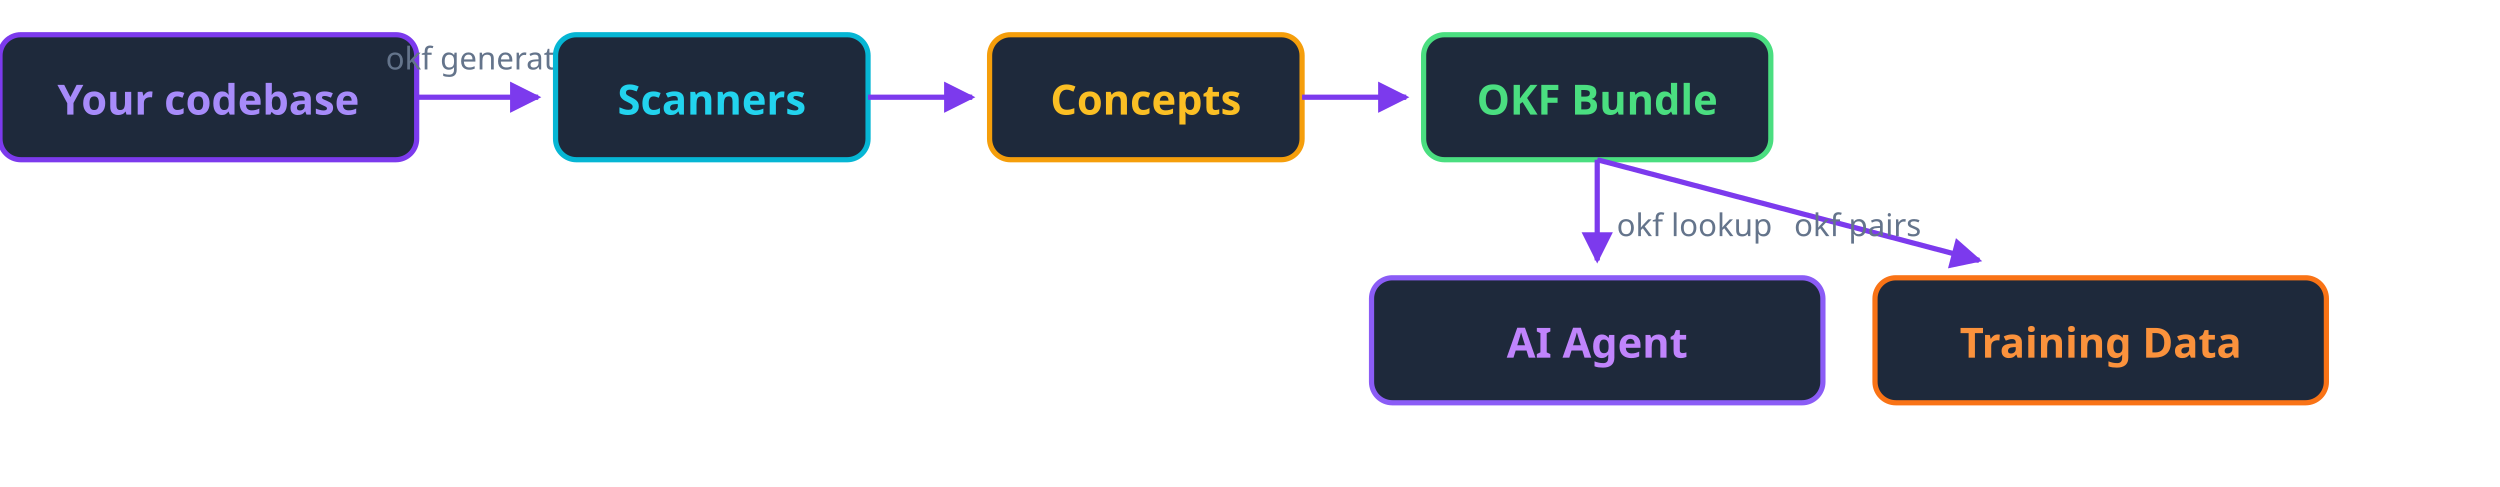
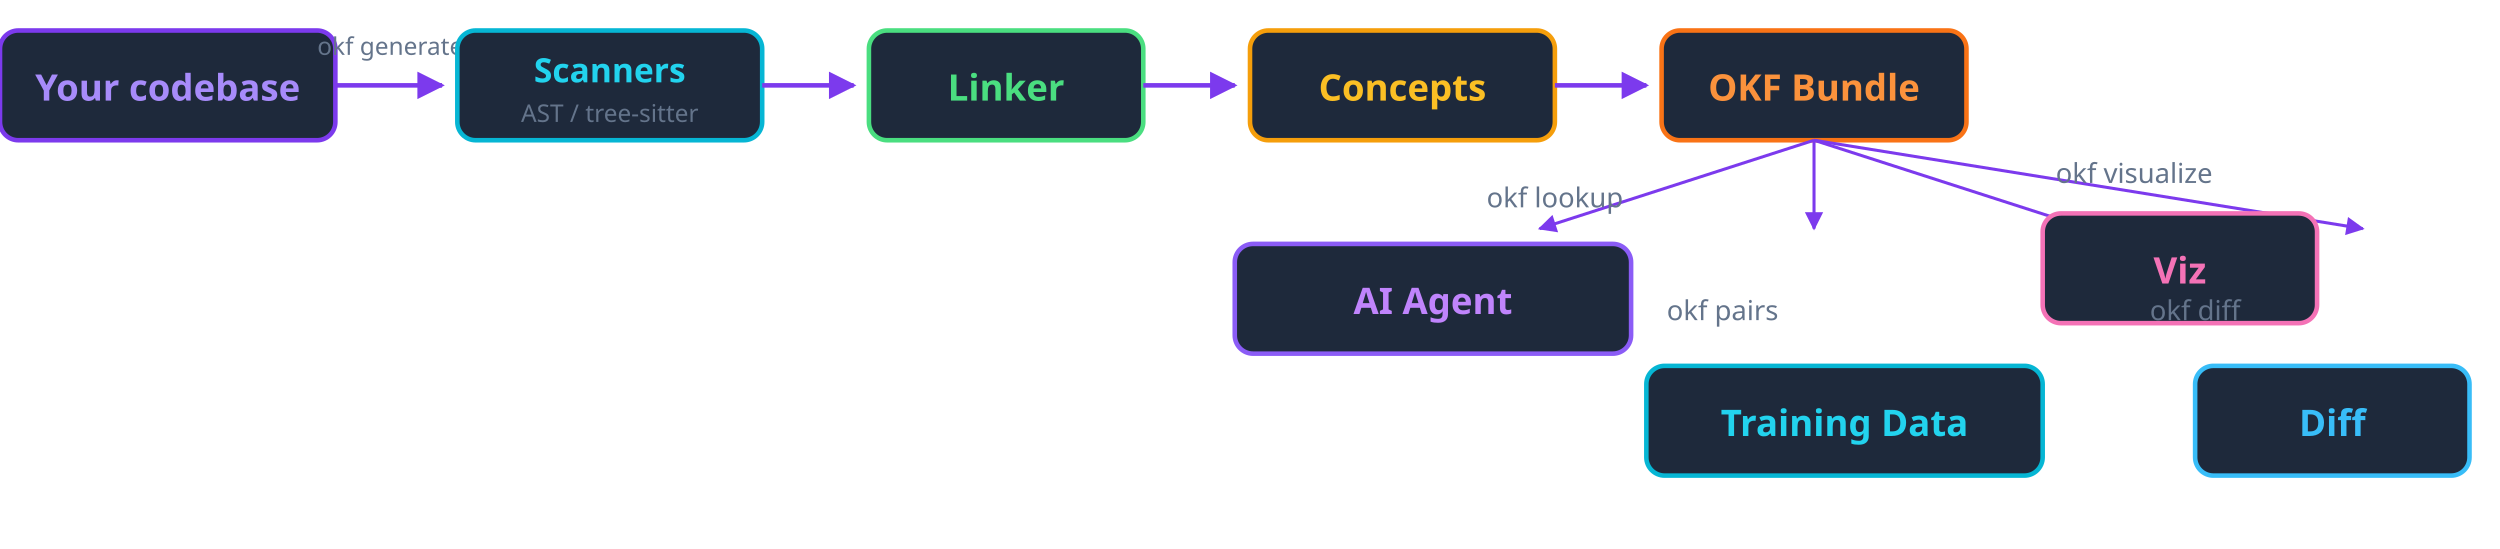
- <svg xmlns="http://www.w3.org/2000/svg" viewBox="0 0 720 140" font-family="'Segoe UI', system-ui, sans-serif">
+ <svg xmlns="http://www.w3.org/2000/svg" viewBox="0 0 820 180" font-family="'Segoe UI', system-ui, sans-serif">
  <defs>
    <marker id="arrow" viewBox="0 0 10 10" refX="9" refY="5" markerWidth="6" markerHeight="6" orient="auto">
      <path d="M 0 0 L 10 5 L 0 10 z" fill="#7c3aed" />
    </marker>
+     <marker id="arrow2" viewBox="0 0 10 10" refX="9" refY="5" markerWidth="5" markerHeight="5" orient="auto">
+       <path d="M 0 0 L 10 5 L 0 10 z" fill="#64748b" />
+     </marker>
  </defs>
-   <rect x="0" y="10" width="120" height="36" rx="6" fill="#1e293b" stroke="#7c3aed" stroke-width="1.5" />
-   <text x="60" y="33" text-anchor="middle" fill="#a78bfa" font-size="12" font-weight="600">Your codebase</text>
-   <line x1="120" y1="28" x2="155" y2="28" stroke="#7c3aed" stroke-width="1.5" marker-end="url(#arrow)" />
-   <text x="138" y="20" text-anchor="middle" fill="#64748b" font-size="9">okf generate</text>
-   <rect x="160" y="10" width="90" height="36" rx="6" fill="#1e293b" stroke="#06b6d4" stroke-width="1.5" />
-   <text x="205" y="33" text-anchor="middle" fill="#22d3ee" font-size="12" font-weight="600">Scanners</text>
+   <rect x="0" y="10" width="110" height="36" rx="6" fill="#1e293b" stroke="#7c3aed" stroke-width="1.5" />
+   <text x="55" y="33" text-anchor="middle" fill="#a78bfa" font-size="12" font-weight="600">Your codebase</text>
+   <line x1="110" y1="28" x2="145" y2="28" stroke="#7c3aed" stroke-width="1.5" marker-end="url(#arrow)" />
+   <text x="128" y="18" text-anchor="middle" fill="#64748b" font-size="8">okf generate</text>
+   <rect x="150" y="10" width="100" height="36" rx="6" fill="#1e293b" stroke="#06b6d4" stroke-width="1.5" />
+   <text x="200" y="27" text-anchor="middle" fill="#22d3ee" font-size="11" font-weight="600">Scanners</text>
+   <text x="200" y="40" text-anchor="middle" fill="#64748b" font-size="8">AST / tree-sitter</text>
  <line x1="250" y1="28" x2="280" y2="28" stroke="#7c3aed" stroke-width="1.5" marker-end="url(#arrow)" />
-   <rect x="285" y="10" width="90" height="36" rx="6" fill="#1e293b" stroke="#f59e0b" stroke-width="1.5" />
-   <text x="330" y="33" text-anchor="middle" fill="#fbbf24" font-size="12" font-weight="600">Concepts</text>
+   <rect x="285" y="10" width="90" height="36" rx="6" fill="#1e293b" stroke="#4ade80" stroke-width="1.5" />
+   <text x="330" y="33" text-anchor="middle" fill="#4ade80" font-size="12" font-weight="600">Linker</text>
  <line x1="375" y1="28" x2="405" y2="28" stroke="#7c3aed" stroke-width="1.5" marker-end="url(#arrow)" />
-   <rect x="410" y="10" width="100" height="36" rx="6" fill="#1e293b" stroke="#4ade80" stroke-width="1.5" />
-   <text x="460" y="33" text-anchor="middle" fill="#4ade80" font-size="12" font-weight="600">OKF Bundle</text>
-   <line x1="460" y1="46" x2="460" y2="75" stroke="#7c3aed" stroke-width="1.5" marker-end="url(#arrow)" />
-   <line x1="460" y1="46" x2="570" y2="75" stroke="#7c3aed" stroke-width="1.5" marker-end="url(#arrow)" />
-   <rect x="395" y="80" width="130" height="36" rx="6" fill="#1e293b" stroke="#8b5cf6" stroke-width="1.5" />
-   <text x="460" y="103" text-anchor="middle" fill="#c084fc" font-size="12" font-weight="600">AI Agent</text>
-   <text x="488" y="68" text-anchor="middle" fill="#64748b" font-size="9">okf lookup</text>
-   <rect x="540" y="80" width="130" height="36" rx="6" fill="#1e293b" stroke="#f97316" stroke-width="1.5" />
-   <text x="605" y="103" text-anchor="middle" fill="#fb923c" font-size="12" font-weight="600">Training Data</text>
-   <text x="535" y="68" text-anchor="middle" fill="#64748b" font-size="9">okf pairs</text>
+   <rect x="410" y="10" width="100" height="36" rx="6" fill="#1e293b" stroke="#f59e0b" stroke-width="1.5" />
+   <text x="460" y="33" text-anchor="middle" fill="#fbbf24" font-size="12" font-weight="600">Concepts</text>
+   <line x1="510" y1="28" x2="540" y2="28" stroke="#7c3aed" stroke-width="1.5" marker-end="url(#arrow)" />
+   <rect x="545" y="10" width="100" height="36" rx="6" fill="#1e293b" stroke="#f97316" stroke-width="1.5" />
+   <text x="595" y="33" text-anchor="middle" fill="#fb923c" font-size="12" font-weight="600">OKF Bundle</text>
+   <line x1="595" y1="46" x2="505" y2="75" stroke="#7c3aed" stroke-width="1" marker-end="url(#arrow)" />
+   <line x1="595" y1="46" x2="595" y2="75" stroke="#7c3aed" stroke-width="1" marker-end="url(#arrow)" />
+   <line x1="595" y1="46" x2="685" y2="75" stroke="#7c3aed" stroke-width="1" marker-end="url(#arrow)" />
+   <line x1="595" y1="46" x2="775" y2="75" stroke="#7c3aed" stroke-width="1" marker-end="url(#arrow)" />
+   <rect x="405" y="80" width="130" height="36" rx="6" fill="#1e293b" stroke="#8b5cf6" stroke-width="1.5" />
+   <text x="470" y="103" text-anchor="middle" fill="#c084fc" font-size="12" font-weight="600">AI Agent</text>
+   <text x="510" y="68" text-anchor="middle" fill="#64748b" font-size="9">okf lookup</text>
+   <rect x="540" y="120" width="130" height="36" rx="6" fill="#1e293b" stroke="#06b6d4" stroke-width="1.5" />
+   <text x="605" y="143" text-anchor="middle" fill="#22d3ee" font-size="12" font-weight="600">Training Data</text>
+   <text x="565" y="105" text-anchor="middle" fill="#64748b" font-size="9">okf pairs</text>
+   <rect x="670" y="70" width="90" height="36" rx="6" fill="#1e293b" stroke="#f472b6" stroke-width="1.5" />
+   <text x="715" y="93" text-anchor="middle" fill="#f472b6" font-size="12" font-weight="600">Viz</text>
+   <text x="700" y="60" text-anchor="middle" fill="#64748b" font-size="9">okf visualize</text>
+   <rect x="720" y="120" width="90" height="36" rx="6" fill="#1e293b" stroke="#38bdf8" stroke-width="1.5" />
+   <text x="765" y="143" text-anchor="middle" fill="#38bdf8" font-size="12" font-weight="600">Diff</text>
+   <text x="720" y="105" text-anchor="middle" fill="#64748b" font-size="9">okf diff</text>
</svg>
